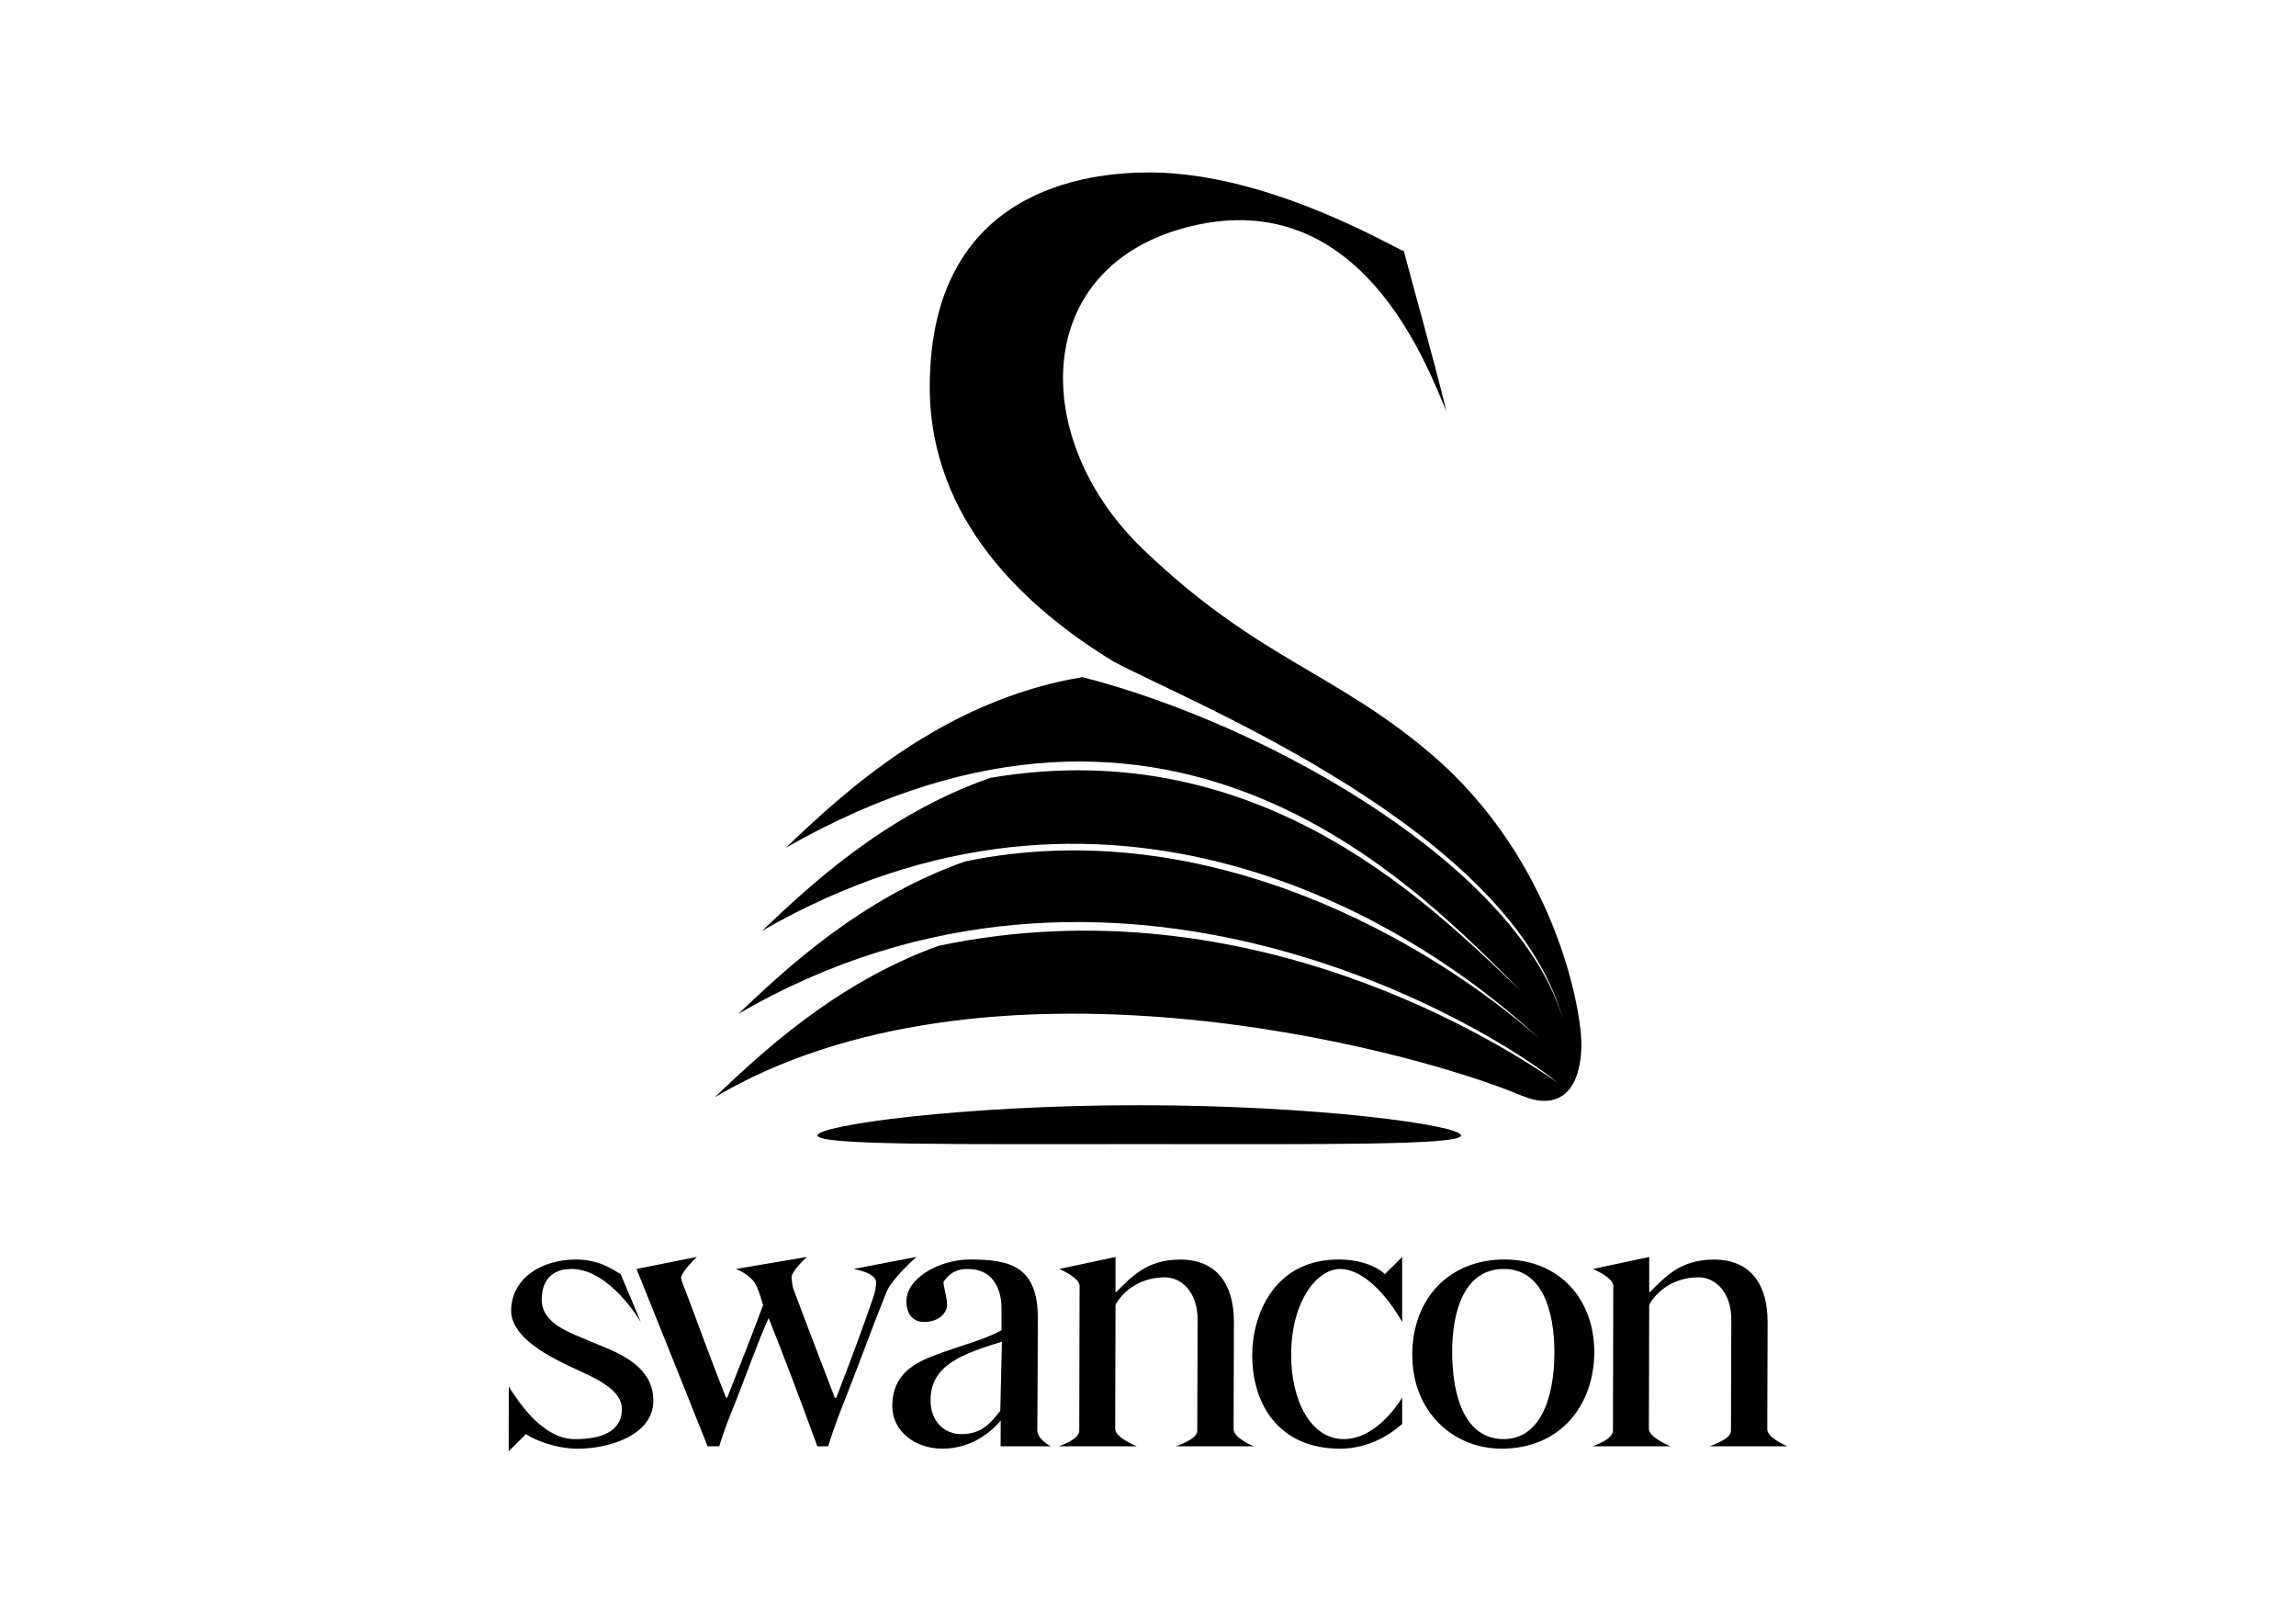
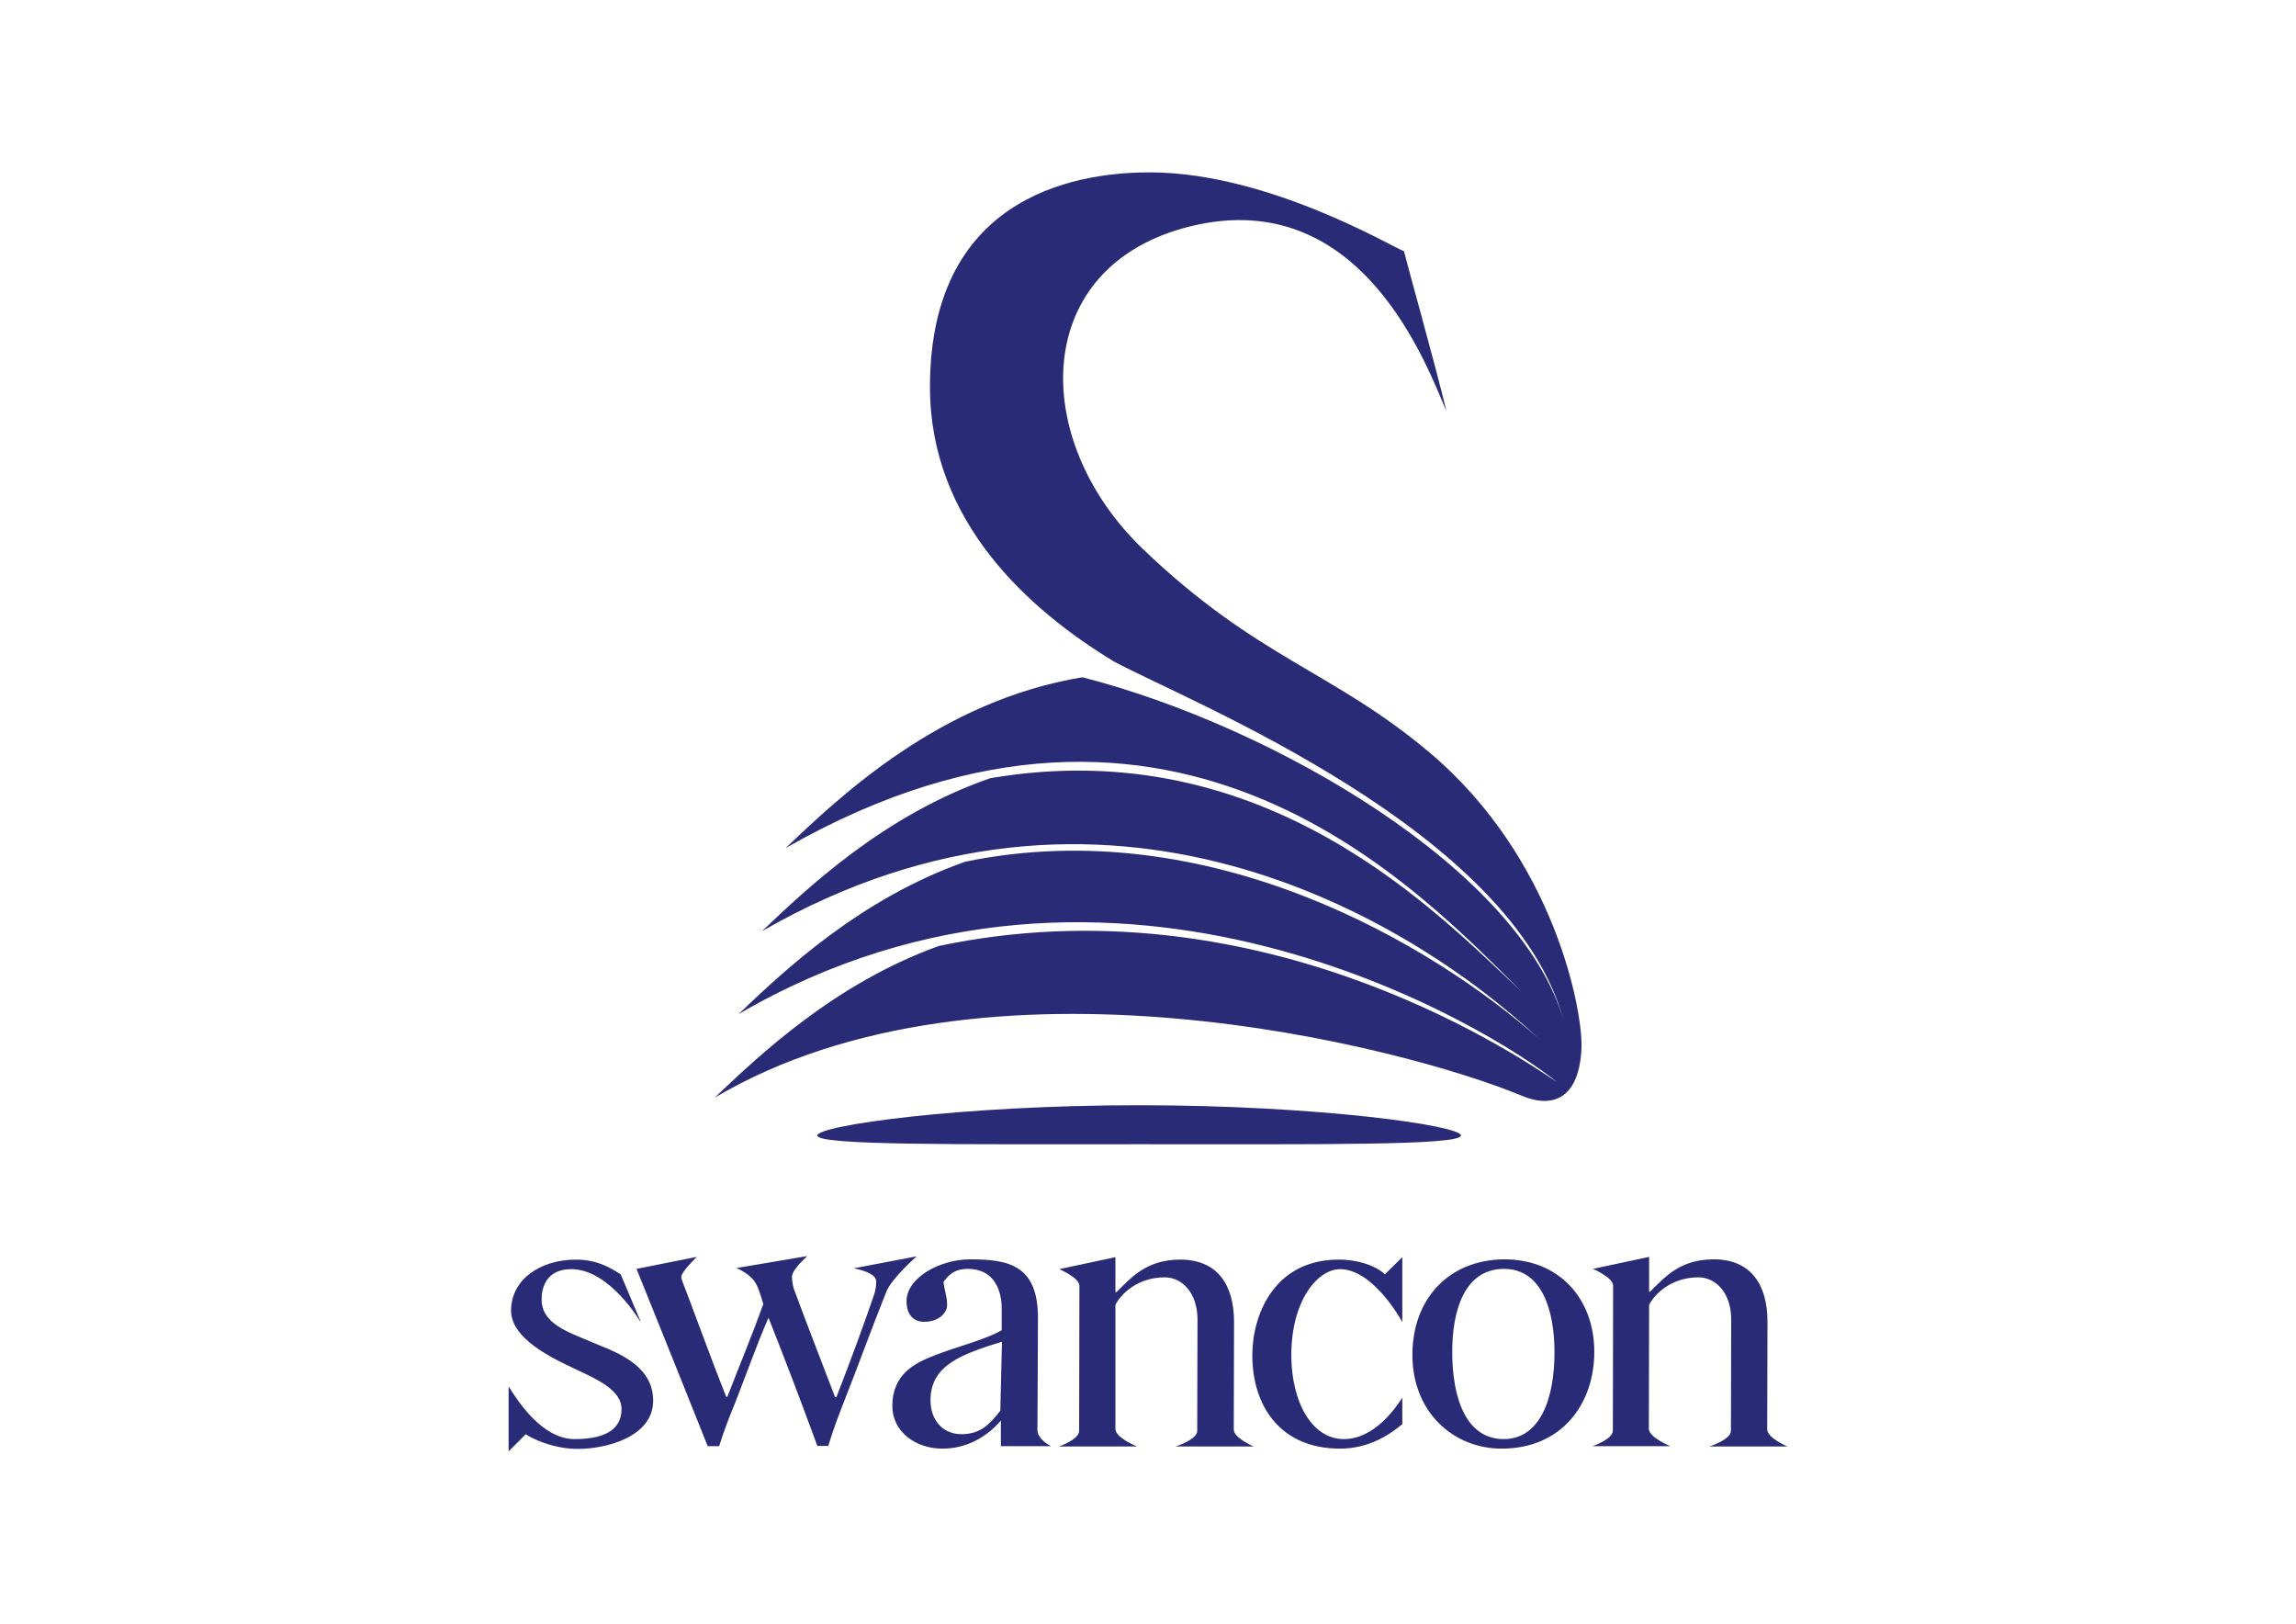
- <svg xmlns="http://www.w3.org/2000/svg" version="1.1" id="Layer_1" x="0px" y="0px" width="841.89px" height="595.276px" viewBox="0 0 841.89 595.276" enable-background="new 0 0 841.89 595.276" xml:space="preserve">
+ <svg xmlns="http://www.w3.org/2000/svg" version="1.1" id="Layer_1" x="0px" y="0px" viewBox="123 123.6 841.9 595.3" enable-background="new 123 123.6 841.9 595.3" xml:space="preserve">
  <g>
-     <path d="M532.472,495.505c0-13.751,3.925-30.277,18.977-30.277c14.04,0,18.512,15.366,18.512,30.564   c0,17.368-5.521,31.803-18.601,31.803C537.562,527.595,532.472,512.728,532.472,495.505 M517.852,496.663   c0,21.275,15.342,34.446,32.711,34.446c21.857,0,34.016-16.209,34.016-35.459c0-19.253-12.693-33.897-32.955-33.897   C531.356,461.752,517.852,476.108,517.852,496.663 M535.738,416.272c0-3.723-52.829-11.082-117.995-11.082   c-65.167,0-117.995,7.359-117.995,11.082c0,3.722,52.827,3.173,117.995,3.173C482.909,419.445,535.738,419.994,535.738,416.272    M459.158,496.806c0,18.468,10.131,34.303,32.192,34.303c10.535,0,18.249-5.105,22.792-9.047v-9.663   c-2.389,3.793-10.304,15.196-21.425,15.196c-11.995,0-19.275-13.984-19.275-30.84c0-19.876,9.577-31.527,17.926-31.527   c11.555,0.124,21.297,16.749,22.774,19.408v-23.819l-6.351,6.312c-1.496-1.605-6.961-5.25-16.414-5.371   C467.082,461.444,459.158,482.242,459.158,496.806 M388.251,530.239h28.579c0,0-7.92-3.198-7.92-6.385l0.123-45.431   c1.588-3.329,7.524-10.131,18.089-10.131c6.223,0,12.012,5.501,12.012,15.486l-0.121,40.798c0,3.188-7.921,5.662-7.921,5.662   h28.577c0,0-7.34-3.056-7.34-6.238l0.121-39.351c0-13.752-6.225-22.872-19.682-22.872c-12.448,0-17.948,6.515-23.45,11.87h-0.286   v-12.822l-20.618,4.402c0,0,7.154,2.99,7.445,6.03l-0.123,53.318C395.737,527.765,388.251,530.239,388.251,530.239    M341.217,513.306c0-12.881,11.686-16.932,26.159-21.421l-0.58,25.332c-3.474,4.342-6.725,8.563-14.253,8.563   C346.32,525.781,341.217,521.27,341.217,513.306 M327.178,515.477c0,9.267,8.401,15.632,18.389,15.632   c8.684,0,16.164-4.194,21.374-10.274l-0.048,9.404h18.448c0,0-4.775-2.282-4.983-5.787c0-4.778,0.189-28.513,0.189-41.249   c0-19.252-10.578-21.45-24.906-21.45c-11.002,0-23.292,6.687-23.292,15.37c0,3.763,1.738,7.527,6.514,7.527   c5.211,0,8.396-3.185,8.396-6.227c0-3.183-1.304-6.369-1.304-8.54c1.304-1.591,3.31-4.655,8.809-4.655   c12.016,0,12.47,11.748,12.47,14.354v8.106c-6.079,3.474-16.068,5.933-24.316,9.117   C335.676,499.557,327.178,503.609,327.178,515.477 M234.666,483.939l-7.066-16.801c-3.172-1.962-8.249-5.381-16.404-5.381   c-13.052,0-23.768,7.259-23.768,18.735c0,10.281,15.028,17.438,23.549,21.378c8.132,3.763,17.044,7.736,17.044,14.721   c0,6.75-5.026,11.024-17.241,11.024c-11.835,0-20.718-13.734-24.225-19.314l-0.03,23.755l6.343-6.312   c1.986,1.521,10.021,5.378,19.08,5.378c10.375,0,27.614-4.442,27.614-17.672c0-13.879-15.34-18.33-23.083-21.689   c-7.79-3.382-17.84-6.396-17.84-15.407c0-3.648,1.177-11.128,10.944-11.128c14.065,0,25.353,19.417,25.353,19.417   S234.835,484.382,234.666,483.939 M255.521,460.807l-22.125,4.421c0,0,15.783,39.098,26.06,65.006h4.248   c2.025-6.366,3.66-10.557,5.687-15.478c4.197-10.566,8.25-22.146,12.448-31.554c5.645,14.185,11.485,29.519,17.854,47.031h3.965   c2.026-6.366,3.509-10.414,5.538-15.478c6.512-16.5,9.433-25.035,15.8-40.958c1.882-4.92,11.072-12.991,11.072-12.991   l-23.102,4.421c0,0,8.268,1.336,8.268,4.809c0,0.87-0.145,3.046-0.895,5.204c-4.052,11.867-7.906,22.153-13.696,37.205h-0.54   c-5.502-14.329-12.251-31.994-15.002-39.376c-0.723-1.736-0.841-4.628-0.841-4.773c0-2.457,5.645-7.489,5.645-7.489l-26.04,4.421   c0,0,5.632,2.057,7.514,6.253c1.156,2.461,2.145,6.073,2.434,6.942c-4.198,11.58-8.686,22.438-13.17,34.016h-0.436   c-6.08-15.343-12.568-33.431-15.461-40.812c-0.723-1.734-1.013-2.892-1.013-3.038C249.731,466.271,255.521,460.807,255.521,460.807    M579.855,384.058c0.474-13.016-9.517-69.173-55.728-108.165c-35.582-30.02-63.134-34.428-104.99-74.521   c-41.862-40.101-41.497-104.209,17.627-118.45c62.572-15.069,86.545,51.47,93.596,67.863c-3.967-16.658-14.278-53.408-15.6-58.696   c-4.188-1.543-49.229-28.462-92.319-28.864c-23.575-0.22-81.521,5.949-81.521,78.659c0,48.986,35.686,81.373,67.57,100.748   c28.057,14.973,146.129,61.848,164.767,131.692c-15.591-55.269-105.872-107.915-176.317-126.077   c-52.141,8.617-88.674,43.468-108.814,62.56c143.799-82.033,233.862,17.386,269.758,52.586   c-29.804-27.587-93.109-95.459-194.762-78.22c-38.894,13.545-66.969,40.235-83.698,56.092   c125.525-72.245,236.907-5.459,284.985,39.512c-38.506-34.093-120.519-83.476-210.447-64.987   c-38.656,13.595-66.577,40.136-83.241,55.931c137.926-80.292,276.72,5.639,300.215,25.037   c-17.838-12.22-111.818-74.221-226.739-50.01c-38.113,13.698-65.666,39.91-82.177,55.561   c98.553-58.282,252.186-18.94,296.081-0.583C570.065,406.728,579.202,401.942,579.855,384.058 M648.022,524l0.121-39.351   c0-13.752-6.223-22.872-19.684-22.872c-12.445,0-17.945,6.515-23.447,11.87h-0.287v-12.822l-20.608,4.402   c0,0,7.146,2.99,7.436,6.03l-0.121,53.318c0,3.188-7.487,5.662-7.487,5.662h28.58c0,0-7.92-3.198-7.92-6.385l0.121-45.431   c1.59-3.329,7.525-10.131,18.088-10.131c6.225,0,12.014,5.501,12.014,15.486l-0.12,40.798c0,3.188-7.92,5.662-7.92,5.662h28.577   C655.364,530.239,648.022,527.183,648.022,524" />
+     <path fill="#292B77" d="M655.5,619.1c0-13.8,3.9-30.3,19-30.3c14,0,18.5,15.4,18.5,30.6c0,17.4-5.5,31.8-18.6,31.8   C660.6,651.2,655.5,636.3,655.5,619.1 M640.9,620.3c0,21.3,15.3,34.4,32.7,34.4c21.9,0,34-16.2,34-35.5c0-19.3-12.7-33.9-33-33.9   C654.4,585.4,640.9,599.7,640.9,620.3 M658.7,539.9c0-3.7-52.8-11.1-118-11.1c-65.2,0-118,7.4-118,11.1c0,3.7,52.8,3.2,118,3.2   C605.9,543.1,658.7,543.6,658.7,539.9 M582.2,620.4c0,18.5,10.1,34.3,32.2,34.3c10.5,0,18.2-5.1,22.8-9V636   c-2.4,3.8-10.3,15.2-21.4,15.2c-12,0-19.3-14-19.3-30.8c0-19.9,9.6-31.5,17.9-31.5c11.6,0.1,21.3,16.7,22.8,19.4v-23.8l-6.4,6.3   c-1.5-1.6-7-5.2-16.4-5.4C590.1,585.1,582.2,605.9,582.2,620.4 M511.3,653.9h28.6c0,0-7.9-3.2-7.9-6.4L532,602   c1.6-3.3,7.5-10.1,18.1-10.1c6.2,0,12,5.5,12,15.5l-0.1,40.8c0,3.2-7.9,5.7-7.9,5.7h28.6c0,0-7.3-3.1-7.3-6.2l0.1-39.4   c0-13.8-6.2-22.9-19.7-22.9c-12.4,0-17.9,6.5-23.4,11.9H532v-12.8l-20.6,4.4c0,0,7.2,3,7.4,6l-0.1,53.3   C518.7,651.4,511.3,653.9,511.3,653.9 M464.2,636.9c0-12.9,11.7-16.9,26.2-21.4l-0.6,25.3c-3.5,4.3-6.7,8.6-14.3,8.6   C469.3,649.4,464.2,644.9,464.2,636.9 M450.2,639.1c0,9.3,8.4,15.6,18.4,15.6c8.7,0,16.2-4.2,21.4-10.3l0,9.4h18.4   c0,0-4.8-2.3-5-5.8c0-4.8,0.2-28.5,0.2-41.2c0-19.3-10.6-21.5-24.9-21.5c-11,0-23.3,6.7-23.3,15.4c0,3.8,1.7,7.5,6.5,7.5   c5.2,0,8.4-3.2,8.4-6.2c0-3.2-1.3-6.4-1.3-8.5c1.3-1.6,3.3-4.7,8.8-4.7c12,0,12.5,11.7,12.5,14.4v8.1c-6.1,3.5-16.1,5.9-24.3,9.1   C458.7,623.2,450.2,627.2,450.2,639.1 M357.7,607.6l-7.1-16.8c-3.2-2-8.2-5.4-16.4-5.4c-13.1,0-23.8,7.3-23.8,18.7   c0,10.3,15,17.4,23.5,21.4c8.1,3.8,17,7.7,17,14.7c0,6.8-5,11-17.2,11c-11.8,0-20.7-13.7-24.2-19.3l0,23.8l6.3-6.3   c2,1.5,10,5.4,19.1,5.4c10.4,0,27.6-4.4,27.6-17.7c0-13.9-15.3-18.3-23.1-21.7c-7.8-3.4-17.8-6.4-17.8-15.4   c0-3.6,1.2-11.1,10.9-11.1c14.1,0,25.4,19.4,25.4,19.4S357.8,608,357.7,607.6 M378.5,584.4l-22.1,4.4c0,0,15.8,39.1,26.1,65h4.2   c2-6.4,3.7-10.6,5.7-15.5c4.2-10.6,8.2-22.1,12.4-31.6c5.6,14.2,11.5,29.5,17.9,47h4c2-6.4,3.5-10.4,5.5-15.5   c6.5-16.5,9.4-25,15.8-41c1.9-4.9,11.1-13,11.1-13l-23.1,4.4c0,0,8.3,1.3,8.3,4.8c0,0.9-0.1,3-0.9,5.2   c-4.1,11.9-7.9,22.2-13.7,37.2h-0.5c-5.5-14.3-12.3-32-15-39.4c-0.7-1.7-0.8-4.6-0.8-4.8c0-2.5,5.6-7.5,5.6-7.5l-26,4.4   c0,0,5.6,2.1,7.5,6.3c1.2,2.5,2.1,6.1,2.4,6.9c-4.2,11.6-8.7,22.4-13.2,34h-0.4c-6.1-15.3-12.6-33.4-15.5-40.8c-0.7-1.7-1-2.9-1-3   C372.7,589.9,378.5,584.4,378.5,584.4 M702.9,507.7c0.5-13-9.5-69.2-55.7-108.2c-35.6-30-63.1-34.4-105-74.5   c-41.9-40.1-41.5-104.2,17.6-118.5c62.6-15.1,86.5,51.5,93.6,67.9c-4-16.7-14.3-53.4-15.6-58.7c-4.2-1.5-49.2-28.5-92.3-28.9   c-23.6-0.2-81.5,5.9-81.5,78.7c0,49,35.7,81.4,67.6,100.7c28.1,15,146.1,61.8,164.8,131.7C680.7,442.7,590.4,390,519.9,371.9   c-52.1,8.6-88.7,43.5-108.8,62.6c143.8-82,233.9,17.4,269.8,52.6c-29.8-27.6-93.1-95.5-194.8-78.2c-38.9,13.5-67,40.2-83.7,56.1   c125.5-72.2,236.9-5.5,285,39.5c-38.5-34.1-120.5-83.5-210.4-65c-38.7,13.6-66.6,40.1-83.2,55.9c137.9-80.3,276.7,5.6,300.2,25   c-17.8-12.2-111.8-74.2-226.7-50c-38.1,13.7-65.7,39.9-82.2,55.6c98.6-58.3,252.2-18.9,296.1-0.6   C693.1,530.3,702.2,525.6,702.9,507.7 M771,647.6l0.1-39.4c0-13.8-6.2-22.9-19.7-22.9c-12.4,0-17.9,6.5-23.4,11.9h-0.3v-12.8   l-20.6,4.4c0,0,7.1,3,7.4,6l-0.1,53.3c0,3.2-7.5,5.7-7.5,5.7h28.6c0,0-7.9-3.2-7.9-6.4l0.1-45.4c1.6-3.3,7.5-10.1,18.1-10.1   c6.2,0,12,5.5,12,15.5l-0.1,40.8c0,3.2-7.9,5.7-7.9,5.7h28.6C778.4,653.9,771,650.8,771,647.6" />
  </g>
</svg>
